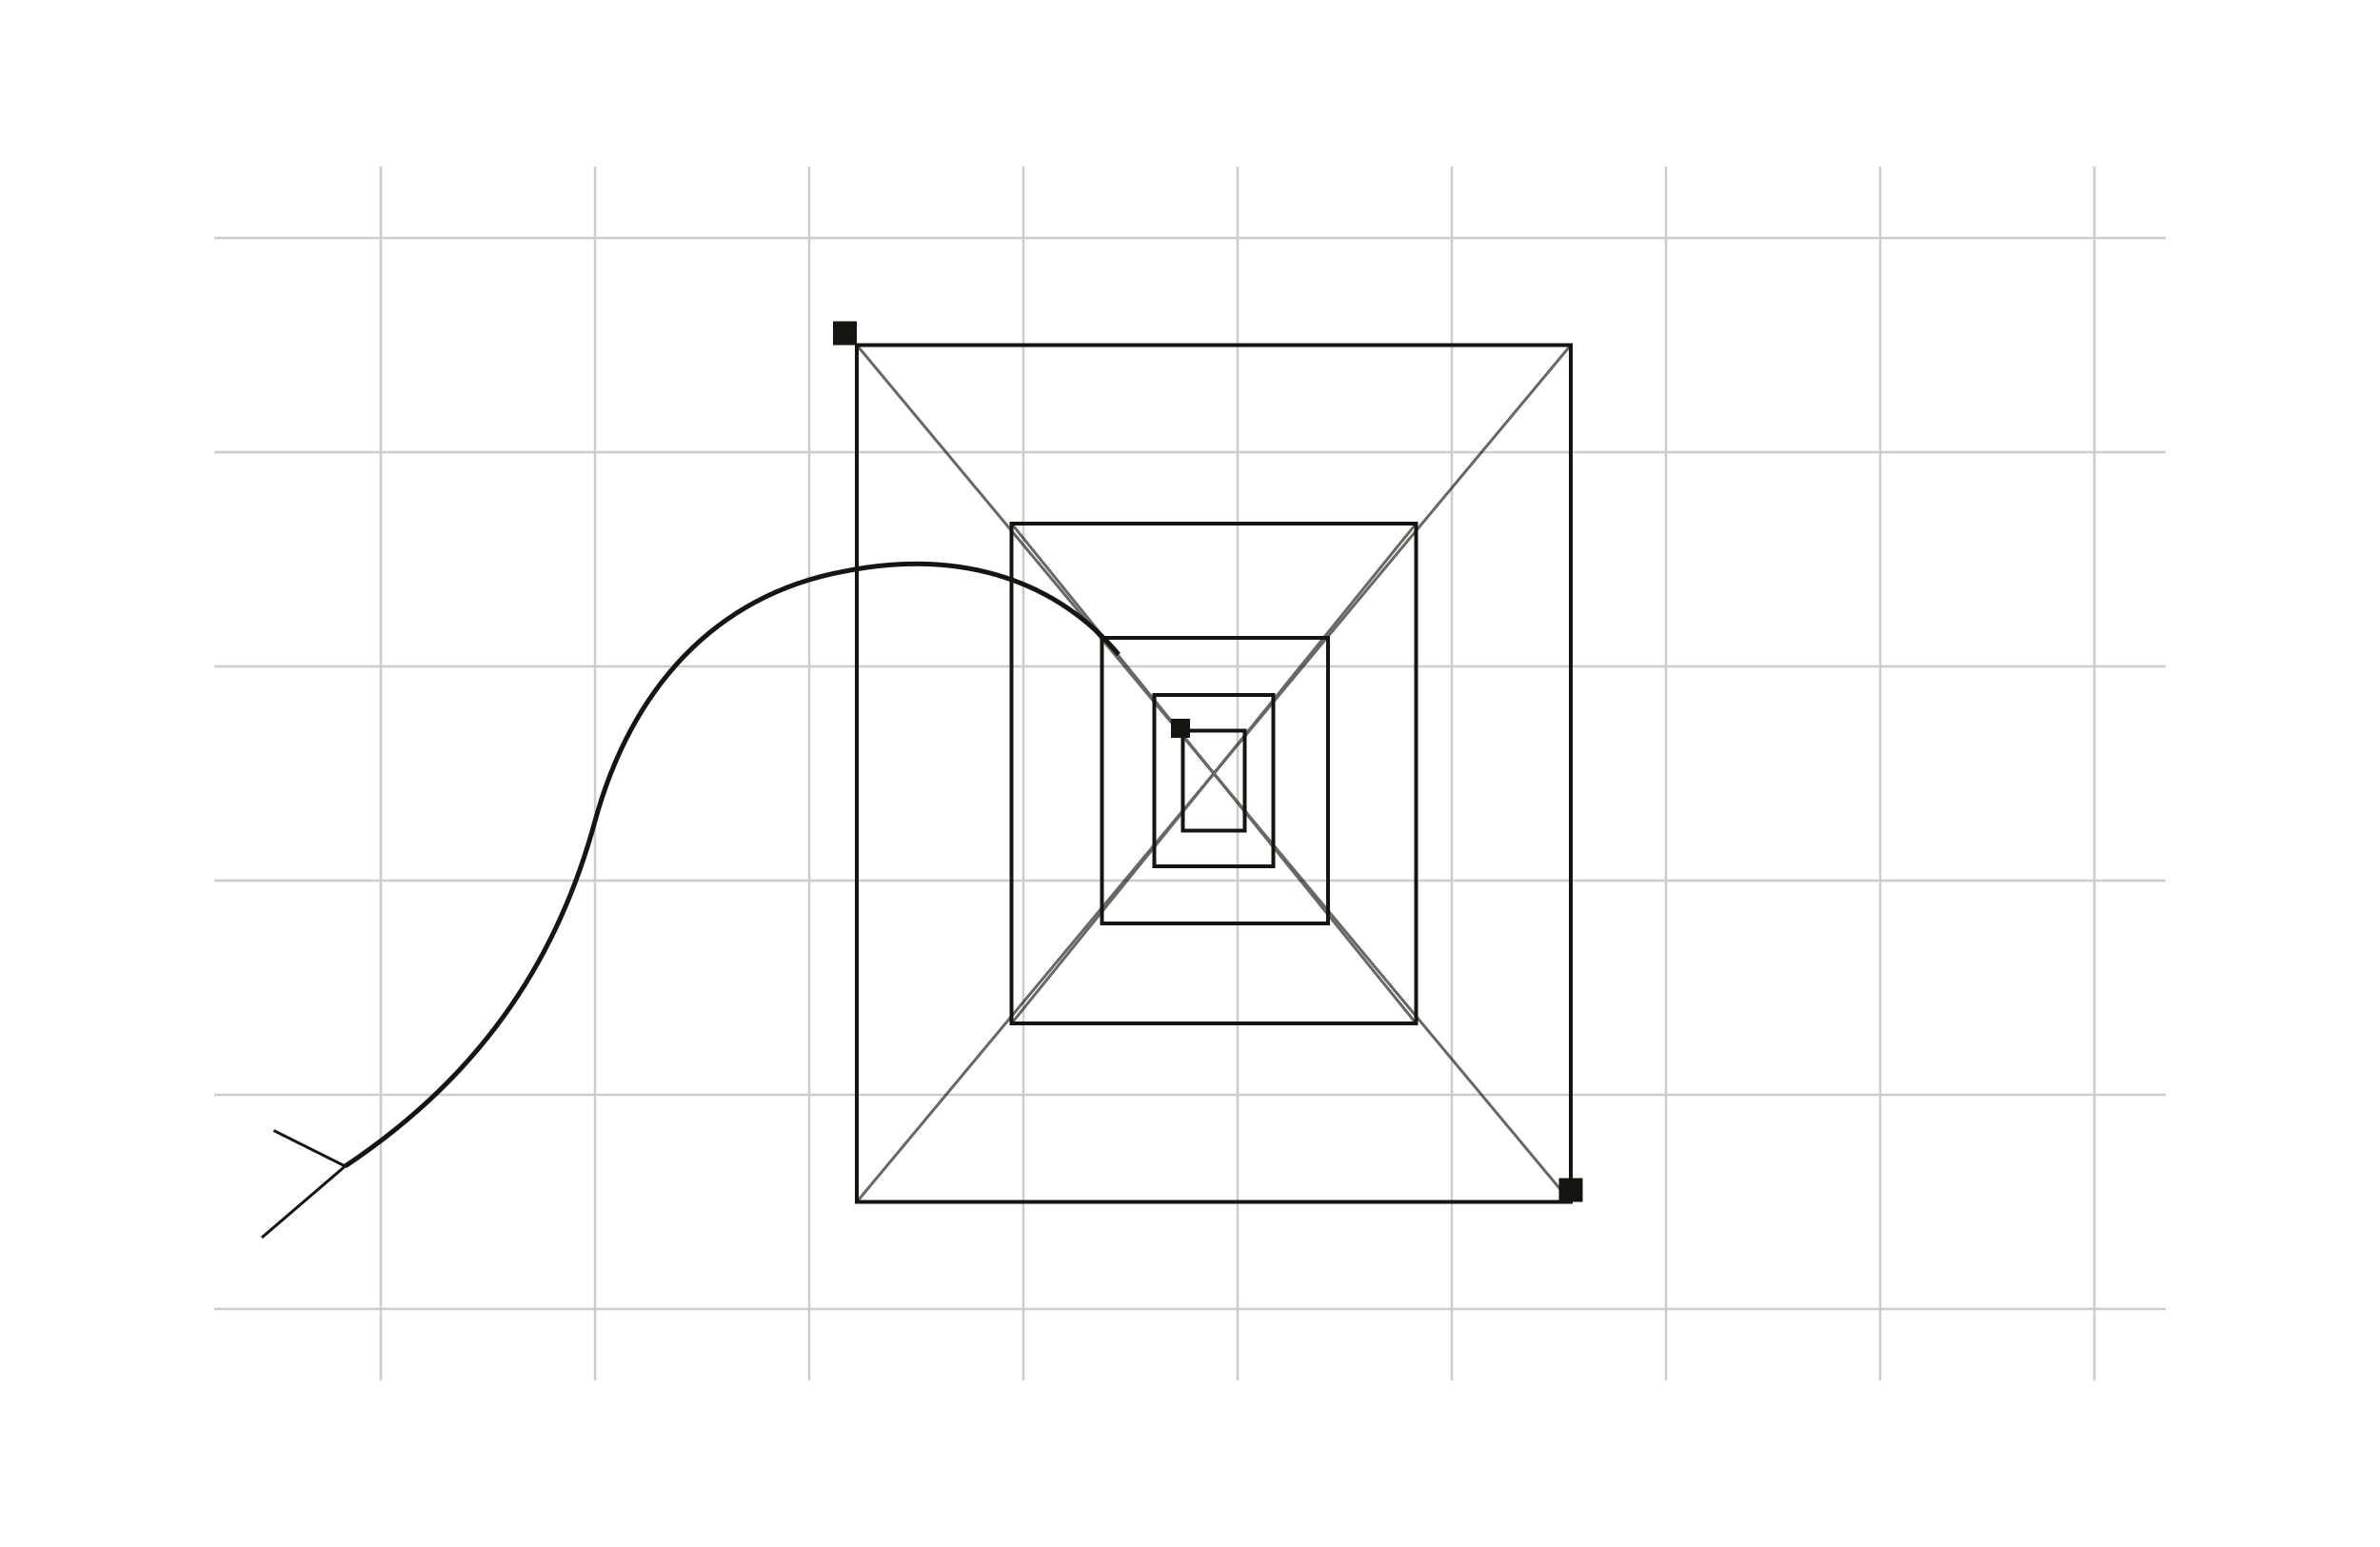
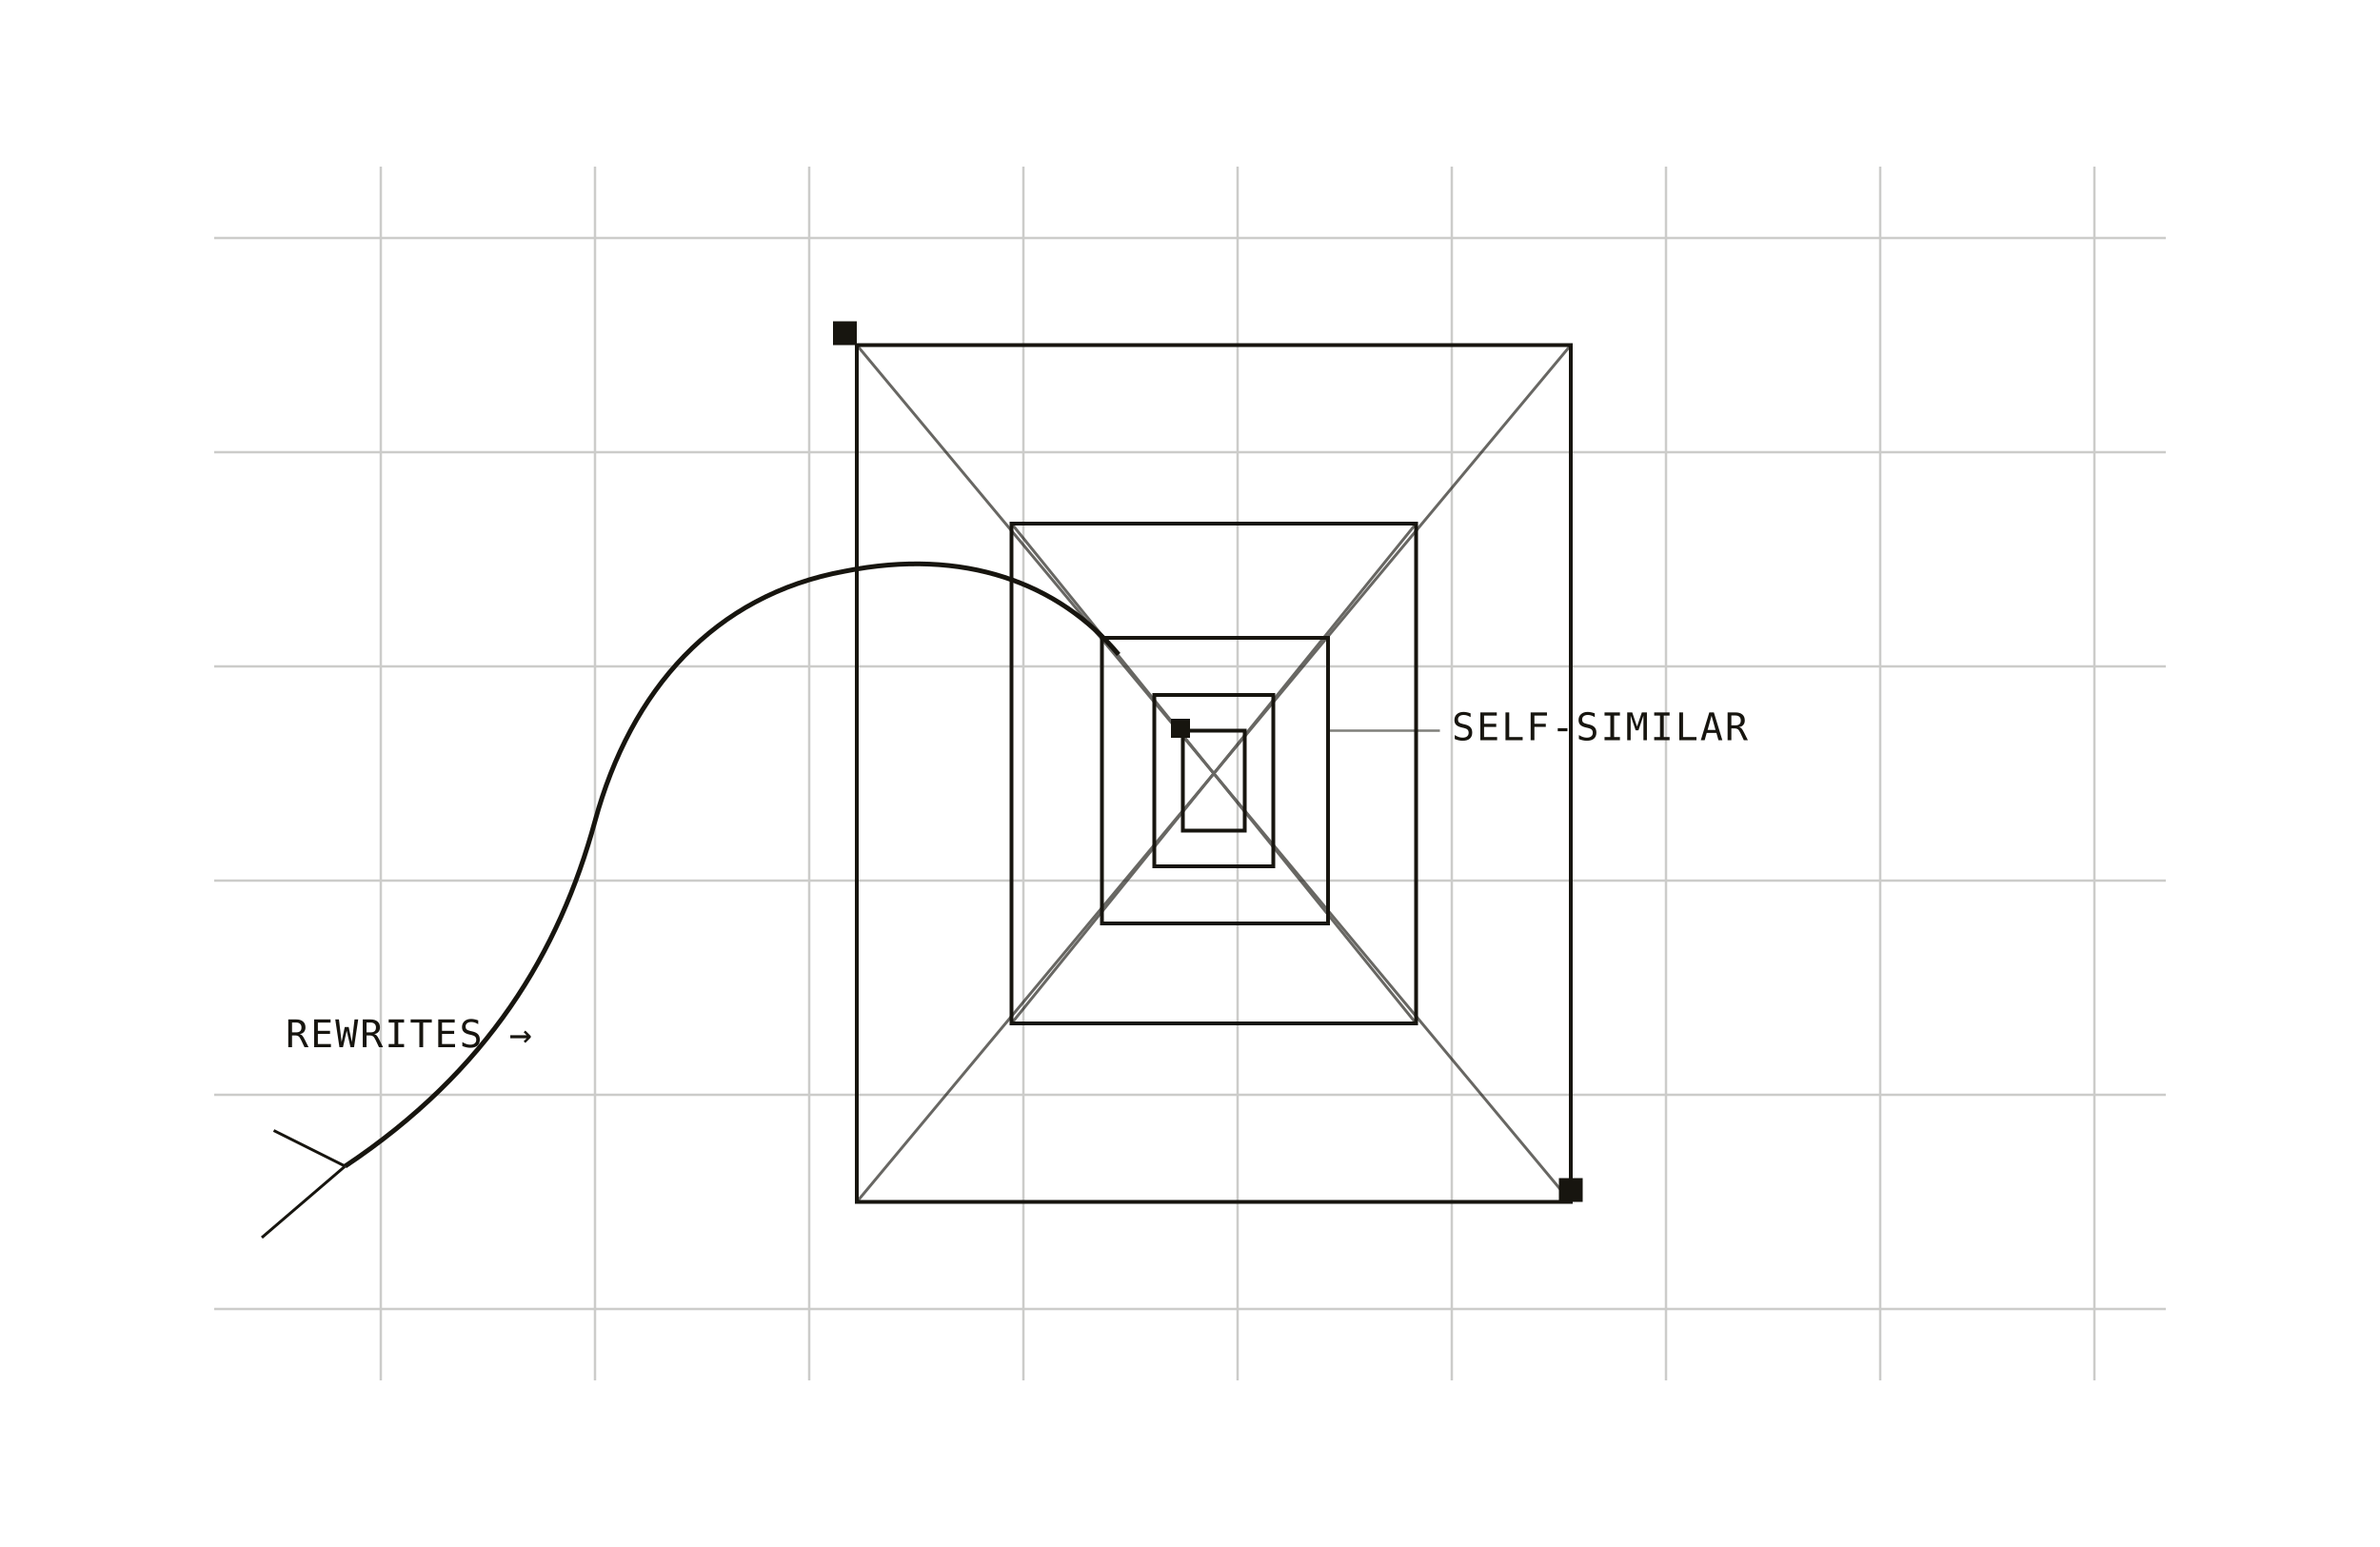
<svg xmlns="http://www.w3.org/2000/svg" viewBox="0 0 1000 650" fill="none">
  <g stroke="#17150f" stroke-width="1" opacity=".22">
    <path d="M90 100H910M90 190H910M90 280H910M90 370H910M90 460H910M90 550H910" />
    <path d="M160 70V580M250 70V580M340 70V580M430 70V580M520 70V580M610 70V580M700 70V580M790 70V580M880 70V580" />
  </g>
  <g stroke="#17150f" stroke-width="1.6">
    <rect x="360" y="145" width="300" height="360" />
    <rect x="425" y="220" width="170" height="210" />
    <rect x="463" y="268" width="95" height="120" />
    <rect x="485" y="292" width="50" height="72" />
    <rect x="497" y="307" width="26" height="42" />
  </g>
  <g stroke="#17150f" stroke-width="1.2" opacity=".65">
    <path d="M360 145L660 505" />
    <path d="M660 145L360 505" />
    <path d="M425 220L595 430" />
    <path d="M595 220L425 430" />
  </g>
  <path d="M145 490            C205 450 235 400 250 345            C265 290 300 250 355 240            C405 230 445 245 470 275" stroke="#17150f" stroke-width="2" />
  <g fill="#17150f">
    <rect x="350" y="135" width="10" height="10" />
    <rect x="655" y="495" width="10" height="10" />
    <rect x="492" y="302" width="8" height="8" />
  </g>
  <path d="M145 490L110 520M145 490L115 475" stroke="#17150f" stroke-width="1.2" />
+   <g stroke="#17150f" stroke-width="1">
+     <path d="M558 307H605" opacity=".55" />
+   </g>
+   <g fill="#17150f" font-family="monospace" font-size="16" letter-spacing=".05em">
+     <text x="610" y="311">SELF-SIMILAR</text>
+     <text x="120" y="440">REWRITES →</text>
+   </g>
</svg>
